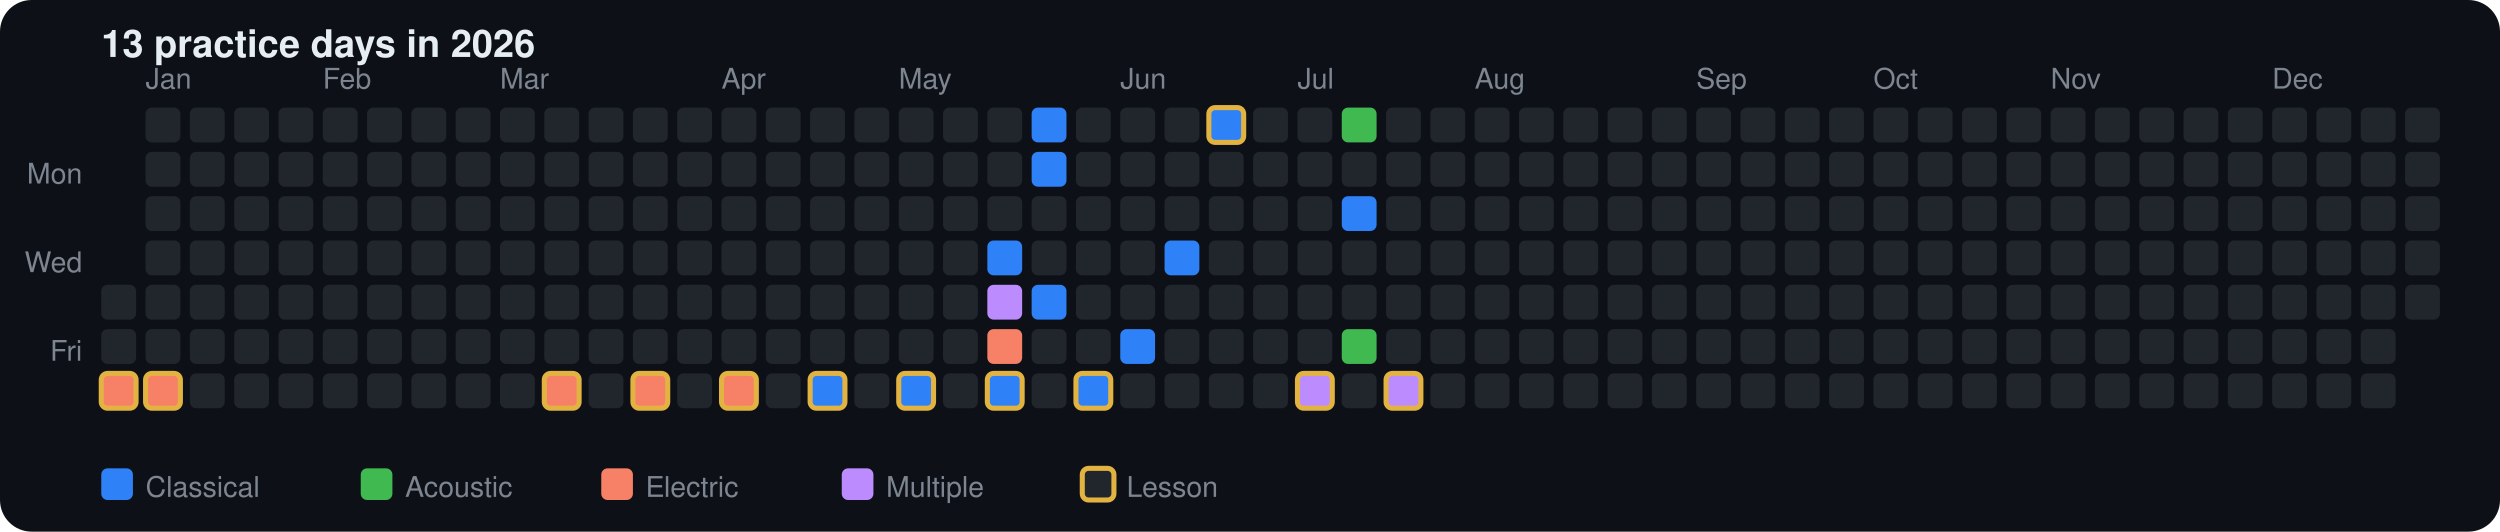
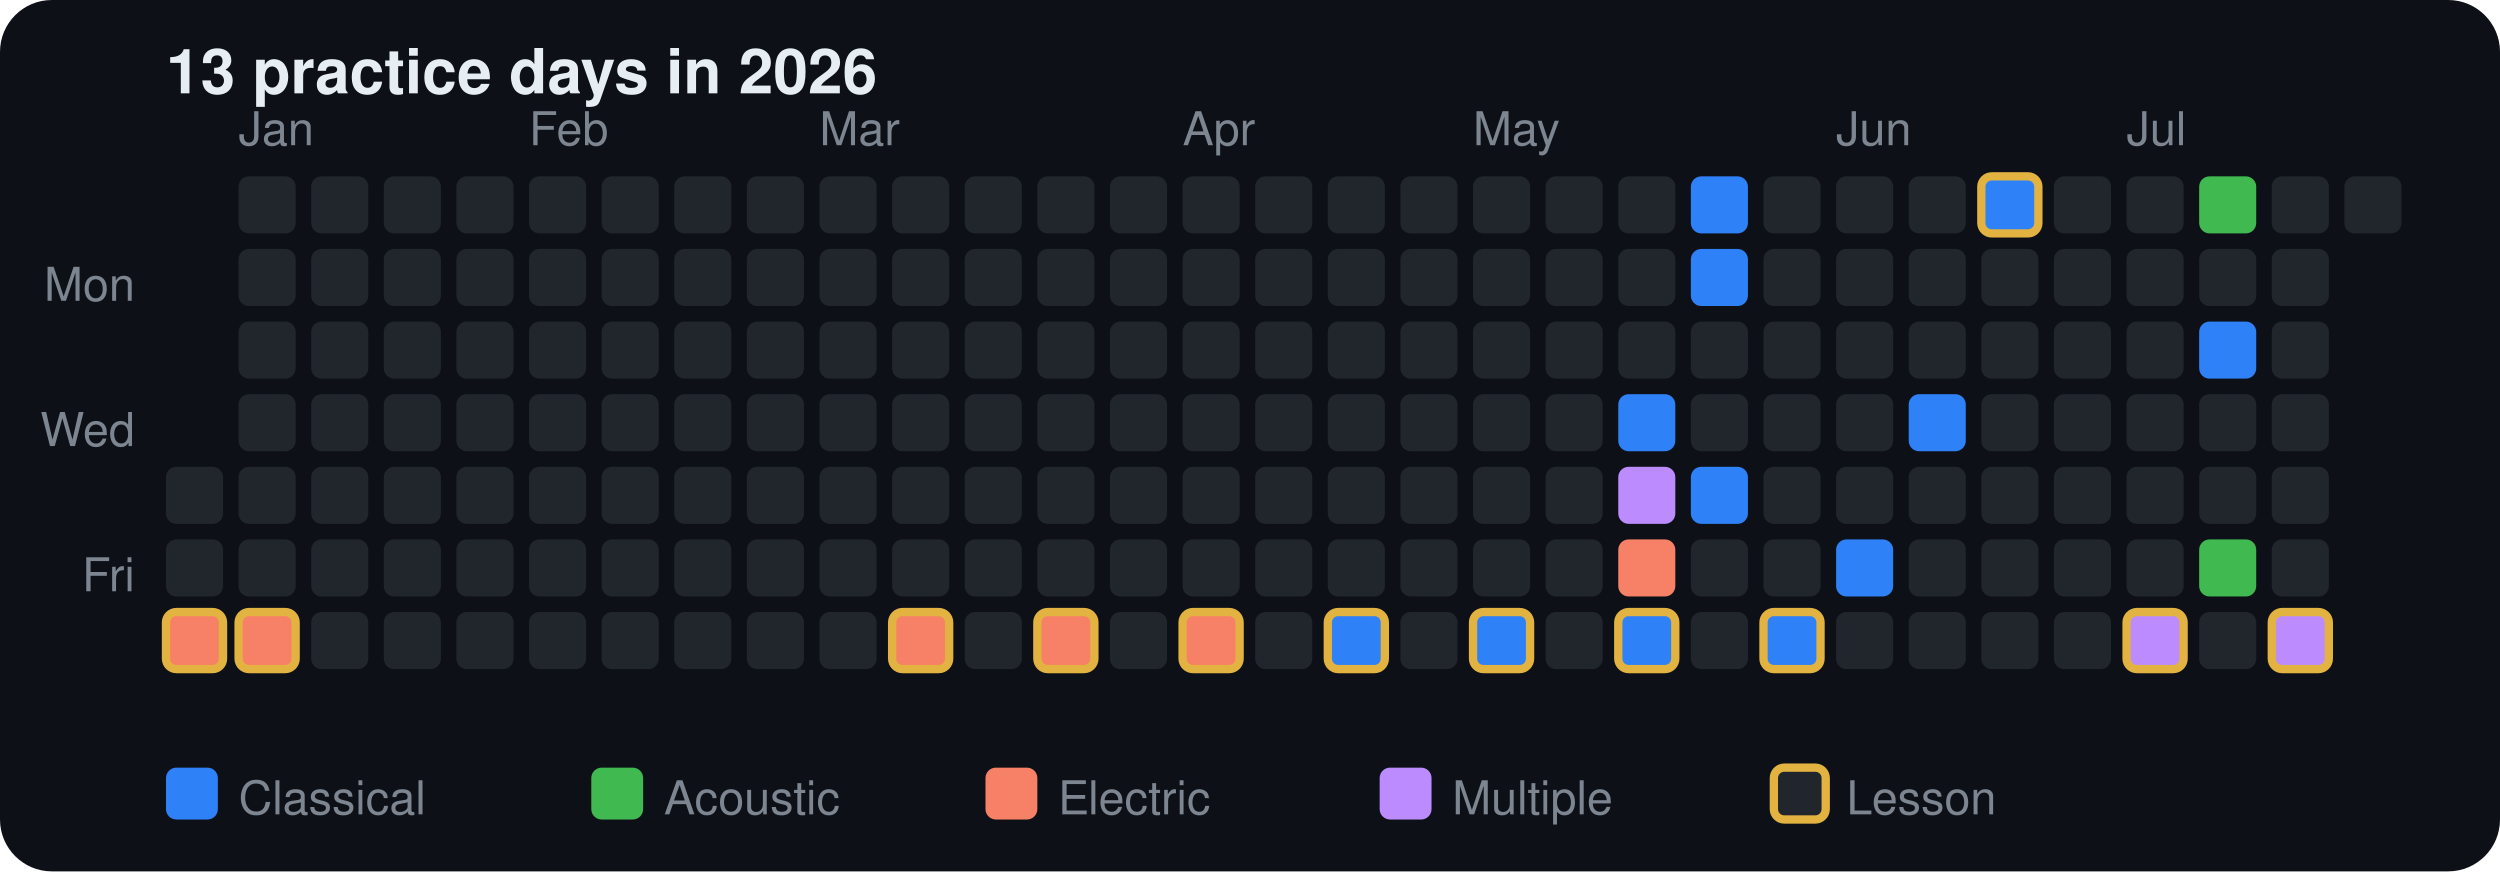
- <svg xmlns="http://www.w3.org/2000/svg" width="790" height="168" viewBox="0 0 790 168" font-family="-apple-system,Segoe UI,Helvetica,Arial,sans-serif">
-   <rect width="790" height="168" rx="10" fill="#0d1117" />
+ <svg xmlns="http://www.w3.org/2000/svg" width="482" height="168" viewBox="0 0 482 168" font-family="-apple-system,Segoe UI,Helvetica,Arial,sans-serif">
+   <rect width="482" height="168" rx="10" fill="#0d1117" />
  <text x="32" y="18" fill="#e6edf3" font-size="12" font-weight="600">13 practice days in 2026</text>
  <text x="46" y="28" fill="#7d8590" font-size="9">Jan</text>
  <text x="102" y="28" fill="#7d8590" font-size="9">Feb</text>
  <text x="158" y="28" fill="#7d8590" font-size="9">Mar</text>
  <text x="228" y="28" fill="#7d8590" font-size="9">Apr</text>
  <text x="284" y="28" fill="#7d8590" font-size="9">May</text>
  <text x="354" y="28" fill="#7d8590" font-size="9">Jun</text>
  <text x="410" y="28" fill="#7d8590" font-size="9">Jul</text>
-   <text x="466" y="28" fill="#7d8590" font-size="9">Aug</text>
-   <text x="536" y="28" fill="#7d8590" font-size="9">Sep</text>
-   <text x="592" y="28" fill="#7d8590" font-size="9">Oct</text>
-   <text x="648" y="28" fill="#7d8590" font-size="9">Nov</text>
-   <text x="718" y="28" fill="#7d8590" font-size="9">Dec</text>
  <text x="26" y="58" fill="#7d8590" font-size="9" text-anchor="end">Mon</text>
  <text x="26" y="86" fill="#7d8590" font-size="9" text-anchor="end">Wed</text>
  <text x="26" y="114" fill="#7d8590" font-size="9" text-anchor="end">Fri</text>
  <rect x="32" y="90" width="11" height="11" rx="2" fill="#21262d" />
  <rect x="32" y="104" width="11" height="11" rx="2" fill="#21262d" />
  <rect x="32" y="118" width="11" height="11" rx="2" fill="#f78166" stroke="#e3b341" stroke-width="1.6" />
  <rect x="46" y="34" width="11" height="11" rx="2" fill="#21262d" />
  <rect x="46" y="48" width="11" height="11" rx="2" fill="#21262d" />
  <rect x="46" y="62" width="11" height="11" rx="2" fill="#21262d" />
  <rect x="46" y="76" width="11" height="11" rx="2" fill="#21262d" />
  <rect x="46" y="90" width="11" height="11" rx="2" fill="#21262d" />
  <rect x="46" y="104" width="11" height="11" rx="2" fill="#21262d" />
  <rect x="46" y="118" width="11" height="11" rx="2" fill="#f78166" stroke="#e3b341" stroke-width="1.6" />
  <rect x="60" y="34" width="11" height="11" rx="2" fill="#21262d" />
  <rect x="60" y="48" width="11" height="11" rx="2" fill="#21262d" />
  <rect x="60" y="62" width="11" height="11" rx="2" fill="#21262d" />
  <rect x="60" y="76" width="11" height="11" rx="2" fill="#21262d" />
  <rect x="60" y="90" width="11" height="11" rx="2" fill="#21262d" />
  <rect x="60" y="104" width="11" height="11" rx="2" fill="#21262d" />
  <rect x="60" y="118" width="11" height="11" rx="2" fill="#21262d" />
  <rect x="74" y="34" width="11" height="11" rx="2" fill="#21262d" />
  <rect x="74" y="48" width="11" height="11" rx="2" fill="#21262d" />
  <rect x="74" y="62" width="11" height="11" rx="2" fill="#21262d" />
  <rect x="74" y="76" width="11" height="11" rx="2" fill="#21262d" />
  <rect x="74" y="90" width="11" height="11" rx="2" fill="#21262d" />
  <rect x="74" y="104" width="11" height="11" rx="2" fill="#21262d" />
  <rect x="74" y="118" width="11" height="11" rx="2" fill="#21262d" />
  <rect x="88" y="34" width="11" height="11" rx="2" fill="#21262d" />
  <rect x="88" y="48" width="11" height="11" rx="2" fill="#21262d" />
  <rect x="88" y="62" width="11" height="11" rx="2" fill="#21262d" />
  <rect x="88" y="76" width="11" height="11" rx="2" fill="#21262d" />
  <rect x="88" y="90" width="11" height="11" rx="2" fill="#21262d" />
  <rect x="88" y="104" width="11" height="11" rx="2" fill="#21262d" />
  <rect x="88" y="118" width="11" height="11" rx="2" fill="#21262d" />
  <rect x="102" y="34" width="11" height="11" rx="2" fill="#21262d" />
  <rect x="102" y="48" width="11" height="11" rx="2" fill="#21262d" />
  <rect x="102" y="62" width="11" height="11" rx="2" fill="#21262d" />
  <rect x="102" y="76" width="11" height="11" rx="2" fill="#21262d" />
  <rect x="102" y="90" width="11" height="11" rx="2" fill="#21262d" />
  <rect x="102" y="104" width="11" height="11" rx="2" fill="#21262d" />
  <rect x="102" y="118" width="11" height="11" rx="2" fill="#21262d" />
  <rect x="116" y="34" width="11" height="11" rx="2" fill="#21262d" />
  <rect x="116" y="48" width="11" height="11" rx="2" fill="#21262d" />
  <rect x="116" y="62" width="11" height="11" rx="2" fill="#21262d" />
  <rect x="116" y="76" width="11" height="11" rx="2" fill="#21262d" />
  <rect x="116" y="90" width="11" height="11" rx="2" fill="#21262d" />
  <rect x="116" y="104" width="11" height="11" rx="2" fill="#21262d" />
  <rect x="116" y="118" width="11" height="11" rx="2" fill="#21262d" />
  <rect x="130" y="34" width="11" height="11" rx="2" fill="#21262d" />
  <rect x="130" y="48" width="11" height="11" rx="2" fill="#21262d" />
  <rect x="130" y="62" width="11" height="11" rx="2" fill="#21262d" />
  <rect x="130" y="76" width="11" height="11" rx="2" fill="#21262d" />
  <rect x="130" y="90" width="11" height="11" rx="2" fill="#21262d" />
  <rect x="130" y="104" width="11" height="11" rx="2" fill="#21262d" />
  <rect x="130" y="118" width="11" height="11" rx="2" fill="#21262d" />
  <rect x="144" y="34" width="11" height="11" rx="2" fill="#21262d" />
  <rect x="144" y="48" width="11" height="11" rx="2" fill="#21262d" />
  <rect x="144" y="62" width="11" height="11" rx="2" fill="#21262d" />
  <rect x="144" y="76" width="11" height="11" rx="2" fill="#21262d" />
  <rect x="144" y="90" width="11" height="11" rx="2" fill="#21262d" />
  <rect x="144" y="104" width="11" height="11" rx="2" fill="#21262d" />
  <rect x="144" y="118" width="11" height="11" rx="2" fill="#21262d" />
  <rect x="158" y="34" width="11" height="11" rx="2" fill="#21262d" />
  <rect x="158" y="48" width="11" height="11" rx="2" fill="#21262d" />
  <rect x="158" y="62" width="11" height="11" rx="2" fill="#21262d" />
  <rect x="158" y="76" width="11" height="11" rx="2" fill="#21262d" />
  <rect x="158" y="90" width="11" height="11" rx="2" fill="#21262d" />
  <rect x="158" y="104" width="11" height="11" rx="2" fill="#21262d" />
  <rect x="158" y="118" width="11" height="11" rx="2" fill="#21262d" />
  <rect x="172" y="34" width="11" height="11" rx="2" fill="#21262d" />
  <rect x="172" y="48" width="11" height="11" rx="2" fill="#21262d" />
  <rect x="172" y="62" width="11" height="11" rx="2" fill="#21262d" />
  <rect x="172" y="76" width="11" height="11" rx="2" fill="#21262d" />
  <rect x="172" y="90" width="11" height="11" rx="2" fill="#21262d" />
  <rect x="172" y="104" width="11" height="11" rx="2" fill="#21262d" />
  <rect x="172" y="118" width="11" height="11" rx="2" fill="#f78166" stroke="#e3b341" stroke-width="1.6" />
  <rect x="186" y="34" width="11" height="11" rx="2" fill="#21262d" />
  <rect x="186" y="48" width="11" height="11" rx="2" fill="#21262d" />
  <rect x="186" y="62" width="11" height="11" rx="2" fill="#21262d" />
  <rect x="186" y="76" width="11" height="11" rx="2" fill="#21262d" />
  <rect x="186" y="90" width="11" height="11" rx="2" fill="#21262d" />
  <rect x="186" y="104" width="11" height="11" rx="2" fill="#21262d" />
  <rect x="186" y="118" width="11" height="11" rx="2" fill="#21262d" />
  <rect x="200" y="34" width="11" height="11" rx="2" fill="#21262d" />
  <rect x="200" y="48" width="11" height="11" rx="2" fill="#21262d" />
  <rect x="200" y="62" width="11" height="11" rx="2" fill="#21262d" />
  <rect x="200" y="76" width="11" height="11" rx="2" fill="#21262d" />
  <rect x="200" y="90" width="11" height="11" rx="2" fill="#21262d" />
  <rect x="200" y="104" width="11" height="11" rx="2" fill="#21262d" />
  <rect x="200" y="118" width="11" height="11" rx="2" fill="#f78166" stroke="#e3b341" stroke-width="1.6" />
  <rect x="214" y="34" width="11" height="11" rx="2" fill="#21262d" />
  <rect x="214" y="48" width="11" height="11" rx="2" fill="#21262d" />
  <rect x="214" y="62" width="11" height="11" rx="2" fill="#21262d" />
  <rect x="214" y="76" width="11" height="11" rx="2" fill="#21262d" />
  <rect x="214" y="90" width="11" height="11" rx="2" fill="#21262d" />
  <rect x="214" y="104" width="11" height="11" rx="2" fill="#21262d" />
  <rect x="214" y="118" width="11" height="11" rx="2" fill="#21262d" />
  <rect x="228" y="34" width="11" height="11" rx="2" fill="#21262d" />
  <rect x="228" y="48" width="11" height="11" rx="2" fill="#21262d" />
  <rect x="228" y="62" width="11" height="11" rx="2" fill="#21262d" />
  <rect x="228" y="76" width="11" height="11" rx="2" fill="#21262d" />
  <rect x="228" y="90" width="11" height="11" rx="2" fill="#21262d" />
  <rect x="228" y="104" width="11" height="11" rx="2" fill="#21262d" />
  <rect x="228" y="118" width="11" height="11" rx="2" fill="#f78166" stroke="#e3b341" stroke-width="1.6" />
  <rect x="242" y="34" width="11" height="11" rx="2" fill="#21262d" />
  <rect x="242" y="48" width="11" height="11" rx="2" fill="#21262d" />
  <rect x="242" y="62" width="11" height="11" rx="2" fill="#21262d" />
  <rect x="242" y="76" width="11" height="11" rx="2" fill="#21262d" />
  <rect x="242" y="90" width="11" height="11" rx="2" fill="#21262d" />
  <rect x="242" y="104" width="11" height="11" rx="2" fill="#21262d" />
  <rect x="242" y="118" width="11" height="11" rx="2" fill="#21262d" />
  <rect x="256" y="34" width="11" height="11" rx="2" fill="#21262d" />
  <rect x="256" y="48" width="11" height="11" rx="2" fill="#21262d" />
  <rect x="256" y="62" width="11" height="11" rx="2" fill="#21262d" />
  <rect x="256" y="76" width="11" height="11" rx="2" fill="#21262d" />
  <rect x="256" y="90" width="11" height="11" rx="2" fill="#21262d" />
  <rect x="256" y="104" width="11" height="11" rx="2" fill="#21262d" />
  <rect x="256" y="118" width="11" height="11" rx="2" fill="#2f81f7" stroke="#e3b341" stroke-width="1.6" />
  <rect x="270" y="34" width="11" height="11" rx="2" fill="#21262d" />
  <rect x="270" y="48" width="11" height="11" rx="2" fill="#21262d" />
  <rect x="270" y="62" width="11" height="11" rx="2" fill="#21262d" />
  <rect x="270" y="76" width="11" height="11" rx="2" fill="#21262d" />
  <rect x="270" y="90" width="11" height="11" rx="2" fill="#21262d" />
  <rect x="270" y="104" width="11" height="11" rx="2" fill="#21262d" />
  <rect x="270" y="118" width="11" height="11" rx="2" fill="#21262d" />
  <rect x="284" y="34" width="11" height="11" rx="2" fill="#21262d" />
  <rect x="284" y="48" width="11" height="11" rx="2" fill="#21262d" />
  <rect x="284" y="62" width="11" height="11" rx="2" fill="#21262d" />
  <rect x="284" y="76" width="11" height="11" rx="2" fill="#21262d" />
  <rect x="284" y="90" width="11" height="11" rx="2" fill="#21262d" />
  <rect x="284" y="104" width="11" height="11" rx="2" fill="#21262d" />
  <rect x="284" y="118" width="11" height="11" rx="2" fill="#2f81f7" stroke="#e3b341" stroke-width="1.6" />
  <rect x="298" y="34" width="11" height="11" rx="2" fill="#21262d" />
  <rect x="298" y="48" width="11" height="11" rx="2" fill="#21262d" />
  <rect x="298" y="62" width="11" height="11" rx="2" fill="#21262d" />
  <rect x="298" y="76" width="11" height="11" rx="2" fill="#21262d" />
  <rect x="298" y="90" width="11" height="11" rx="2" fill="#21262d" />
  <rect x="298" y="104" width="11" height="11" rx="2" fill="#21262d" />
  <rect x="298" y="118" width="11" height="11" rx="2" fill="#21262d" />
  <rect x="312" y="34" width="11" height="11" rx="2" fill="#21262d" />
  <rect x="312" y="48" width="11" height="11" rx="2" fill="#21262d" />
  <rect x="312" y="62" width="11" height="11" rx="2" fill="#21262d" />
  <rect x="312" y="76" width="11" height="11" rx="2" fill="#2f81f7" />
  <rect x="312" y="90" width="11" height="11" rx="2" fill="#bc8cff" />
  <rect x="312" y="104" width="11" height="11" rx="2" fill="#f78166" />
  <rect x="312" y="118" width="11" height="11" rx="2" fill="#2f81f7" stroke="#e3b341" stroke-width="1.6" />
  <rect x="326" y="34" width="11" height="11" rx="2" fill="#2f81f7" />
  <rect x="326" y="48" width="11" height="11" rx="2" fill="#2f81f7" />
  <rect x="326" y="62" width="11" height="11" rx="2" fill="#21262d" />
  <rect x="326" y="76" width="11" height="11" rx="2" fill="#21262d" />
  <rect x="326" y="90" width="11" height="11" rx="2" fill="#2f81f7" />
  <rect x="326" y="104" width="11" height="11" rx="2" fill="#21262d" />
  <rect x="326" y="118" width="11" height="11" rx="2" fill="#21262d" />
  <rect x="340" y="34" width="11" height="11" rx="2" fill="#21262d" />
  <rect x="340" y="48" width="11" height="11" rx="2" fill="#21262d" />
  <rect x="340" y="62" width="11" height="11" rx="2" fill="#21262d" />
  <rect x="340" y="76" width="11" height="11" rx="2" fill="#21262d" />
  <rect x="340" y="90" width="11" height="11" rx="2" fill="#21262d" />
  <rect x="340" y="104" width="11" height="11" rx="2" fill="#21262d" />
  <rect x="340" y="118" width="11" height="11" rx="2" fill="#2f81f7" stroke="#e3b341" stroke-width="1.6" />
  <rect x="354" y="34" width="11" height="11" rx="2" fill="#21262d" />
  <rect x="354" y="48" width="11" height="11" rx="2" fill="#21262d" />
  <rect x="354" y="62" width="11" height="11" rx="2" fill="#21262d" />
  <rect x="354" y="76" width="11" height="11" rx="2" fill="#21262d" />
  <rect x="354" y="90" width="11" height="11" rx="2" fill="#21262d" />
  <rect x="354" y="104" width="11" height="11" rx="2" fill="#2f81f7" />
  <rect x="354" y="118" width="11" height="11" rx="2" fill="#21262d" />
  <rect x="368" y="34" width="11" height="11" rx="2" fill="#21262d" />
  <rect x="368" y="48" width="11" height="11" rx="2" fill="#21262d" />
  <rect x="368" y="62" width="11" height="11" rx="2" fill="#21262d" />
  <rect x="368" y="76" width="11" height="11" rx="2" fill="#2f81f7" />
  <rect x="368" y="90" width="11" height="11" rx="2" fill="#21262d" />
  <rect x="368" y="104" width="11" height="11" rx="2" fill="#21262d" />
  <rect x="368" y="118" width="11" height="11" rx="2" fill="#21262d" />
  <rect x="382" y="34" width="11" height="11" rx="2" fill="#2f81f7" stroke="#e3b341" stroke-width="1.6" />
  <rect x="382" y="48" width="11" height="11" rx="2" fill="#21262d" />
  <rect x="382" y="62" width="11" height="11" rx="2" fill="#21262d" />
  <rect x="382" y="76" width="11" height="11" rx="2" fill="#21262d" />
  <rect x="382" y="90" width="11" height="11" rx="2" fill="#21262d" />
  <rect x="382" y="104" width="11" height="11" rx="2" fill="#21262d" />
  <rect x="382" y="118" width="11" height="11" rx="2" fill="#21262d" />
  <rect x="396" y="34" width="11" height="11" rx="2" fill="#21262d" />
  <rect x="396" y="48" width="11" height="11" rx="2" fill="#21262d" />
  <rect x="396" y="62" width="11" height="11" rx="2" fill="#21262d" />
  <rect x="396" y="76" width="11" height="11" rx="2" fill="#21262d" />
  <rect x="396" y="90" width="11" height="11" rx="2" fill="#21262d" />
  <rect x="396" y="104" width="11" height="11" rx="2" fill="#21262d" />
  <rect x="396" y="118" width="11" height="11" rx="2" fill="#21262d" />
  <rect x="410" y="34" width="11" height="11" rx="2" fill="#21262d" />
  <rect x="410" y="48" width="11" height="11" rx="2" fill="#21262d" />
  <rect x="410" y="62" width="11" height="11" rx="2" fill="#21262d" />
  <rect x="410" y="76" width="11" height="11" rx="2" fill="#21262d" />
  <rect x="410" y="90" width="11" height="11" rx="2" fill="#21262d" />
  <rect x="410" y="104" width="11" height="11" rx="2" fill="#21262d" />
  <rect x="410" y="118" width="11" height="11" rx="2" fill="#bc8cff" stroke="#e3b341" stroke-width="1.6" />
  <rect x="424" y="34" width="11" height="11" rx="2" fill="#3fb950" />
  <rect x="424" y="48" width="11" height="11" rx="2" fill="#21262d" />
  <rect x="424" y="62" width="11" height="11" rx="2" fill="#2f81f7" />
  <rect x="424" y="76" width="11" height="11" rx="2" fill="#21262d" />
  <rect x="424" y="90" width="11" height="11" rx="2" fill="#21262d" />
  <rect x="424" y="104" width="11" height="11" rx="2" fill="#3fb950" />
  <rect x="424" y="118" width="11" height="11" rx="2" fill="#21262d" />
  <rect x="438" y="34" width="11" height="11" rx="2" fill="#21262d" />
  <rect x="438" y="48" width="11" height="11" rx="2" fill="#21262d" />
  <rect x="438" y="62" width="11" height="11" rx="2" fill="#21262d" />
  <rect x="438" y="76" width="11" height="11" rx="2" fill="#21262d" />
  <rect x="438" y="90" width="11" height="11" rx="2" fill="#21262d" />
  <rect x="438" y="104" width="11" height="11" rx="2" fill="#21262d" />
  <rect x="438" y="118" width="11" height="11" rx="2" fill="#bc8cff" stroke="#e3b341" stroke-width="1.6" />
  <rect x="452" y="34" width="11" height="11" rx="2" fill="#21262d" />
-   <rect x="452" y="48" width="11" height="11" rx="2" fill="#21262d" />
-   <rect x="452" y="62" width="11" height="11" rx="2" fill="#21262d" />
-   <rect x="452" y="76" width="11" height="11" rx="2" fill="#21262d" />
-   <rect x="452" y="90" width="11" height="11" rx="2" fill="#21262d" />
-   <rect x="452" y="104" width="11" height="11" rx="2" fill="#21262d" />
-   <rect x="452" y="118" width="11" height="11" rx="2" fill="#21262d" />
-   <rect x="466" y="34" width="11" height="11" rx="2" fill="#21262d" />
-   <rect x="466" y="48" width="11" height="11" rx="2" fill="#21262d" />
-   <rect x="466" y="62" width="11" height="11" rx="2" fill="#21262d" />
-   <rect x="466" y="76" width="11" height="11" rx="2" fill="#21262d" />
-   <rect x="466" y="90" width="11" height="11" rx="2" fill="#21262d" />
-   <rect x="466" y="104" width="11" height="11" rx="2" fill="#21262d" />
-   <rect x="466" y="118" width="11" height="11" rx="2" fill="#21262d" />
-   <rect x="480" y="34" width="11" height="11" rx="2" fill="#21262d" />
-   <rect x="480" y="48" width="11" height="11" rx="2" fill="#21262d" />
-   <rect x="480" y="62" width="11" height="11" rx="2" fill="#21262d" />
-   <rect x="480" y="76" width="11" height="11" rx="2" fill="#21262d" />
-   <rect x="480" y="90" width="11" height="11" rx="2" fill="#21262d" />
-   <rect x="480" y="104" width="11" height="11" rx="2" fill="#21262d" />
-   <rect x="480" y="118" width="11" height="11" rx="2" fill="#21262d" />
-   <rect x="494" y="34" width="11" height="11" rx="2" fill="#21262d" />
-   <rect x="494" y="48" width="11" height="11" rx="2" fill="#21262d" />
-   <rect x="494" y="62" width="11" height="11" rx="2" fill="#21262d" />
-   <rect x="494" y="76" width="11" height="11" rx="2" fill="#21262d" />
-   <rect x="494" y="90" width="11" height="11" rx="2" fill="#21262d" />
-   <rect x="494" y="104" width="11" height="11" rx="2" fill="#21262d" />
-   <rect x="494" y="118" width="11" height="11" rx="2" fill="#21262d" />
-   <rect x="508" y="34" width="11" height="11" rx="2" fill="#21262d" />
-   <rect x="508" y="48" width="11" height="11" rx="2" fill="#21262d" />
-   <rect x="508" y="62" width="11" height="11" rx="2" fill="#21262d" />
-   <rect x="508" y="76" width="11" height="11" rx="2" fill="#21262d" />
-   <rect x="508" y="90" width="11" height="11" rx="2" fill="#21262d" />
-   <rect x="508" y="104" width="11" height="11" rx="2" fill="#21262d" />
-   <rect x="508" y="118" width="11" height="11" rx="2" fill="#21262d" />
-   <rect x="522" y="34" width="11" height="11" rx="2" fill="#21262d" />
-   <rect x="522" y="48" width="11" height="11" rx="2" fill="#21262d" />
-   <rect x="522" y="62" width="11" height="11" rx="2" fill="#21262d" />
-   <rect x="522" y="76" width="11" height="11" rx="2" fill="#21262d" />
-   <rect x="522" y="90" width="11" height="11" rx="2" fill="#21262d" />
-   <rect x="522" y="104" width="11" height="11" rx="2" fill="#21262d" />
-   <rect x="522" y="118" width="11" height="11" rx="2" fill="#21262d" />
-   <rect x="536" y="34" width="11" height="11" rx="2" fill="#21262d" />
-   <rect x="536" y="48" width="11" height="11" rx="2" fill="#21262d" />
-   <rect x="536" y="62" width="11" height="11" rx="2" fill="#21262d" />
-   <rect x="536" y="76" width="11" height="11" rx="2" fill="#21262d" />
-   <rect x="536" y="90" width="11" height="11" rx="2" fill="#21262d" />
-   <rect x="536" y="104" width="11" height="11" rx="2" fill="#21262d" />
-   <rect x="536" y="118" width="11" height="11" rx="2" fill="#21262d" />
-   <rect x="550" y="34" width="11" height="11" rx="2" fill="#21262d" />
-   <rect x="550" y="48" width="11" height="11" rx="2" fill="#21262d" />
-   <rect x="550" y="62" width="11" height="11" rx="2" fill="#21262d" />
-   <rect x="550" y="76" width="11" height="11" rx="2" fill="#21262d" />
-   <rect x="550" y="90" width="11" height="11" rx="2" fill="#21262d" />
-   <rect x="550" y="104" width="11" height="11" rx="2" fill="#21262d" />
-   <rect x="550" y="118" width="11" height="11" rx="2" fill="#21262d" />
-   <rect x="564" y="34" width="11" height="11" rx="2" fill="#21262d" />
-   <rect x="564" y="48" width="11" height="11" rx="2" fill="#21262d" />
-   <rect x="564" y="62" width="11" height="11" rx="2" fill="#21262d" />
-   <rect x="564" y="76" width="11" height="11" rx="2" fill="#21262d" />
-   <rect x="564" y="90" width="11" height="11" rx="2" fill="#21262d" />
-   <rect x="564" y="104" width="11" height="11" rx="2" fill="#21262d" />
-   <rect x="564" y="118" width="11" height="11" rx="2" fill="#21262d" />
-   <rect x="578" y="34" width="11" height="11" rx="2" fill="#21262d" />
-   <rect x="578" y="48" width="11" height="11" rx="2" fill="#21262d" />
-   <rect x="578" y="62" width="11" height="11" rx="2" fill="#21262d" />
-   <rect x="578" y="76" width="11" height="11" rx="2" fill="#21262d" />
-   <rect x="578" y="90" width="11" height="11" rx="2" fill="#21262d" />
-   <rect x="578" y="104" width="11" height="11" rx="2" fill="#21262d" />
-   <rect x="578" y="118" width="11" height="11" rx="2" fill="#21262d" />
-   <rect x="592" y="34" width="11" height="11" rx="2" fill="#21262d" />
-   <rect x="592" y="48" width="11" height="11" rx="2" fill="#21262d" />
-   <rect x="592" y="62" width="11" height="11" rx="2" fill="#21262d" />
-   <rect x="592" y="76" width="11" height="11" rx="2" fill="#21262d" />
-   <rect x="592" y="90" width="11" height="11" rx="2" fill="#21262d" />
-   <rect x="592" y="104" width="11" height="11" rx="2" fill="#21262d" />
-   <rect x="592" y="118" width="11" height="11" rx="2" fill="#21262d" />
-   <rect x="606" y="34" width="11" height="11" rx="2" fill="#21262d" />
-   <rect x="606" y="48" width="11" height="11" rx="2" fill="#21262d" />
-   <rect x="606" y="62" width="11" height="11" rx="2" fill="#21262d" />
-   <rect x="606" y="76" width="11" height="11" rx="2" fill="#21262d" />
-   <rect x="606" y="90" width="11" height="11" rx="2" fill="#21262d" />
-   <rect x="606" y="104" width="11" height="11" rx="2" fill="#21262d" />
-   <rect x="606" y="118" width="11" height="11" rx="2" fill="#21262d" />
-   <rect x="620" y="34" width="11" height="11" rx="2" fill="#21262d" />
-   <rect x="620" y="48" width="11" height="11" rx="2" fill="#21262d" />
-   <rect x="620" y="62" width="11" height="11" rx="2" fill="#21262d" />
-   <rect x="620" y="76" width="11" height="11" rx="2" fill="#21262d" />
-   <rect x="620" y="90" width="11" height="11" rx="2" fill="#21262d" />
-   <rect x="620" y="104" width="11" height="11" rx="2" fill="#21262d" />
-   <rect x="620" y="118" width="11" height="11" rx="2" fill="#21262d" />
-   <rect x="634" y="34" width="11" height="11" rx="2" fill="#21262d" />
-   <rect x="634" y="48" width="11" height="11" rx="2" fill="#21262d" />
-   <rect x="634" y="62" width="11" height="11" rx="2" fill="#21262d" />
-   <rect x="634" y="76" width="11" height="11" rx="2" fill="#21262d" />
-   <rect x="634" y="90" width="11" height="11" rx="2" fill="#21262d" />
-   <rect x="634" y="104" width="11" height="11" rx="2" fill="#21262d" />
-   <rect x="634" y="118" width="11" height="11" rx="2" fill="#21262d" />
-   <rect x="648" y="34" width="11" height="11" rx="2" fill="#21262d" />
-   <rect x="648" y="48" width="11" height="11" rx="2" fill="#21262d" />
-   <rect x="648" y="62" width="11" height="11" rx="2" fill="#21262d" />
-   <rect x="648" y="76" width="11" height="11" rx="2" fill="#21262d" />
-   <rect x="648" y="90" width="11" height="11" rx="2" fill="#21262d" />
-   <rect x="648" y="104" width="11" height="11" rx="2" fill="#21262d" />
-   <rect x="648" y="118" width="11" height="11" rx="2" fill="#21262d" />
-   <rect x="662" y="34" width="11" height="11" rx="2" fill="#21262d" />
-   <rect x="662" y="48" width="11" height="11" rx="2" fill="#21262d" />
-   <rect x="662" y="62" width="11" height="11" rx="2" fill="#21262d" />
-   <rect x="662" y="76" width="11" height="11" rx="2" fill="#21262d" />
-   <rect x="662" y="90" width="11" height="11" rx="2" fill="#21262d" />
-   <rect x="662" y="104" width="11" height="11" rx="2" fill="#21262d" />
-   <rect x="662" y="118" width="11" height="11" rx="2" fill="#21262d" />
-   <rect x="676" y="34" width="11" height="11" rx="2" fill="#21262d" />
-   <rect x="676" y="48" width="11" height="11" rx="2" fill="#21262d" />
-   <rect x="676" y="62" width="11" height="11" rx="2" fill="#21262d" />
-   <rect x="676" y="76" width="11" height="11" rx="2" fill="#21262d" />
-   <rect x="676" y="90" width="11" height="11" rx="2" fill="#21262d" />
-   <rect x="676" y="104" width="11" height="11" rx="2" fill="#21262d" />
-   <rect x="676" y="118" width="11" height="11" rx="2" fill="#21262d" />
-   <rect x="690" y="34" width="11" height="11" rx="2" fill="#21262d" />
-   <rect x="690" y="48" width="11" height="11" rx="2" fill="#21262d" />
-   <rect x="690" y="62" width="11" height="11" rx="2" fill="#21262d" />
-   <rect x="690" y="76" width="11" height="11" rx="2" fill="#21262d" />
-   <rect x="690" y="90" width="11" height="11" rx="2" fill="#21262d" />
-   <rect x="690" y="104" width="11" height="11" rx="2" fill="#21262d" />
-   <rect x="690" y="118" width="11" height="11" rx="2" fill="#21262d" />
-   <rect x="704" y="34" width="11" height="11" rx="2" fill="#21262d" />
-   <rect x="704" y="48" width="11" height="11" rx="2" fill="#21262d" />
-   <rect x="704" y="62" width="11" height="11" rx="2" fill="#21262d" />
-   <rect x="704" y="76" width="11" height="11" rx="2" fill="#21262d" />
-   <rect x="704" y="90" width="11" height="11" rx="2" fill="#21262d" />
-   <rect x="704" y="104" width="11" height="11" rx="2" fill="#21262d" />
-   <rect x="704" y="118" width="11" height="11" rx="2" fill="#21262d" />
-   <rect x="718" y="34" width="11" height="11" rx="2" fill="#21262d" />
-   <rect x="718" y="48" width="11" height="11" rx="2" fill="#21262d" />
-   <rect x="718" y="62" width="11" height="11" rx="2" fill="#21262d" />
-   <rect x="718" y="76" width="11" height="11" rx="2" fill="#21262d" />
-   <rect x="718" y="90" width="11" height="11" rx="2" fill="#21262d" />
-   <rect x="718" y="104" width="11" height="11" rx="2" fill="#21262d" />
-   <rect x="718" y="118" width="11" height="11" rx="2" fill="#21262d" />
-   <rect x="732" y="34" width="11" height="11" rx="2" fill="#21262d" />
-   <rect x="732" y="48" width="11" height="11" rx="2" fill="#21262d" />
-   <rect x="732" y="62" width="11" height="11" rx="2" fill="#21262d" />
-   <rect x="732" y="76" width="11" height="11" rx="2" fill="#21262d" />
-   <rect x="732" y="90" width="11" height="11" rx="2" fill="#21262d" />
-   <rect x="732" y="104" width="11" height="11" rx="2" fill="#21262d" />
-   <rect x="732" y="118" width="11" height="11" rx="2" fill="#21262d" />
-   <rect x="746" y="34" width="11" height="11" rx="2" fill="#21262d" />
-   <rect x="746" y="48" width="11" height="11" rx="2" fill="#21262d" />
-   <rect x="746" y="62" width="11" height="11" rx="2" fill="#21262d" />
-   <rect x="746" y="76" width="11" height="11" rx="2" fill="#21262d" />
-   <rect x="746" y="90" width="11" height="11" rx="2" fill="#21262d" />
-   <rect x="746" y="104" width="11" height="11" rx="2" fill="#21262d" />
-   <rect x="746" y="118" width="11" height="11" rx="2" fill="#21262d" />
-   <rect x="760" y="34" width="11" height="11" rx="2" fill="#21262d" />
-   <rect x="760" y="48" width="11" height="11" rx="2" fill="#21262d" />
-   <rect x="760" y="62" width="11" height="11" rx="2" fill="#21262d" />
-   <rect x="760" y="76" width="11" height="11" rx="2" fill="#21262d" />
-   <rect x="760" y="90" width="11" height="11" rx="2" fill="#21262d" />
  <rect x="32" y="148" width="10" height="10" rx="2" fill="#2f81f7" />
  <text x="46" y="157" fill="#7d8590" font-size="9">Classical</text>
  <rect x="114" y="148" width="10" height="10" rx="2" fill="#3fb950" />
  <text x="128" y="157" fill="#7d8590" font-size="9">Acoustic</text>
  <rect x="190" y="148" width="10" height="10" rx="2" fill="#f78166" />
  <text x="204" y="157" fill="#7d8590" font-size="9">Electric</text>
  <rect x="266" y="148" width="10" height="10" rx="2" fill="#bc8cff" />
  <text x="280" y="157" fill="#7d8590" font-size="9">Multiple</text>
  <rect x="342" y="148" width="10" height="10" rx="2" fill="#21262d" stroke="#e3b341" stroke-width="1.6" />
  <text x="356" y="157" fill="#7d8590" font-size="9">Lesson</text>
</svg>
